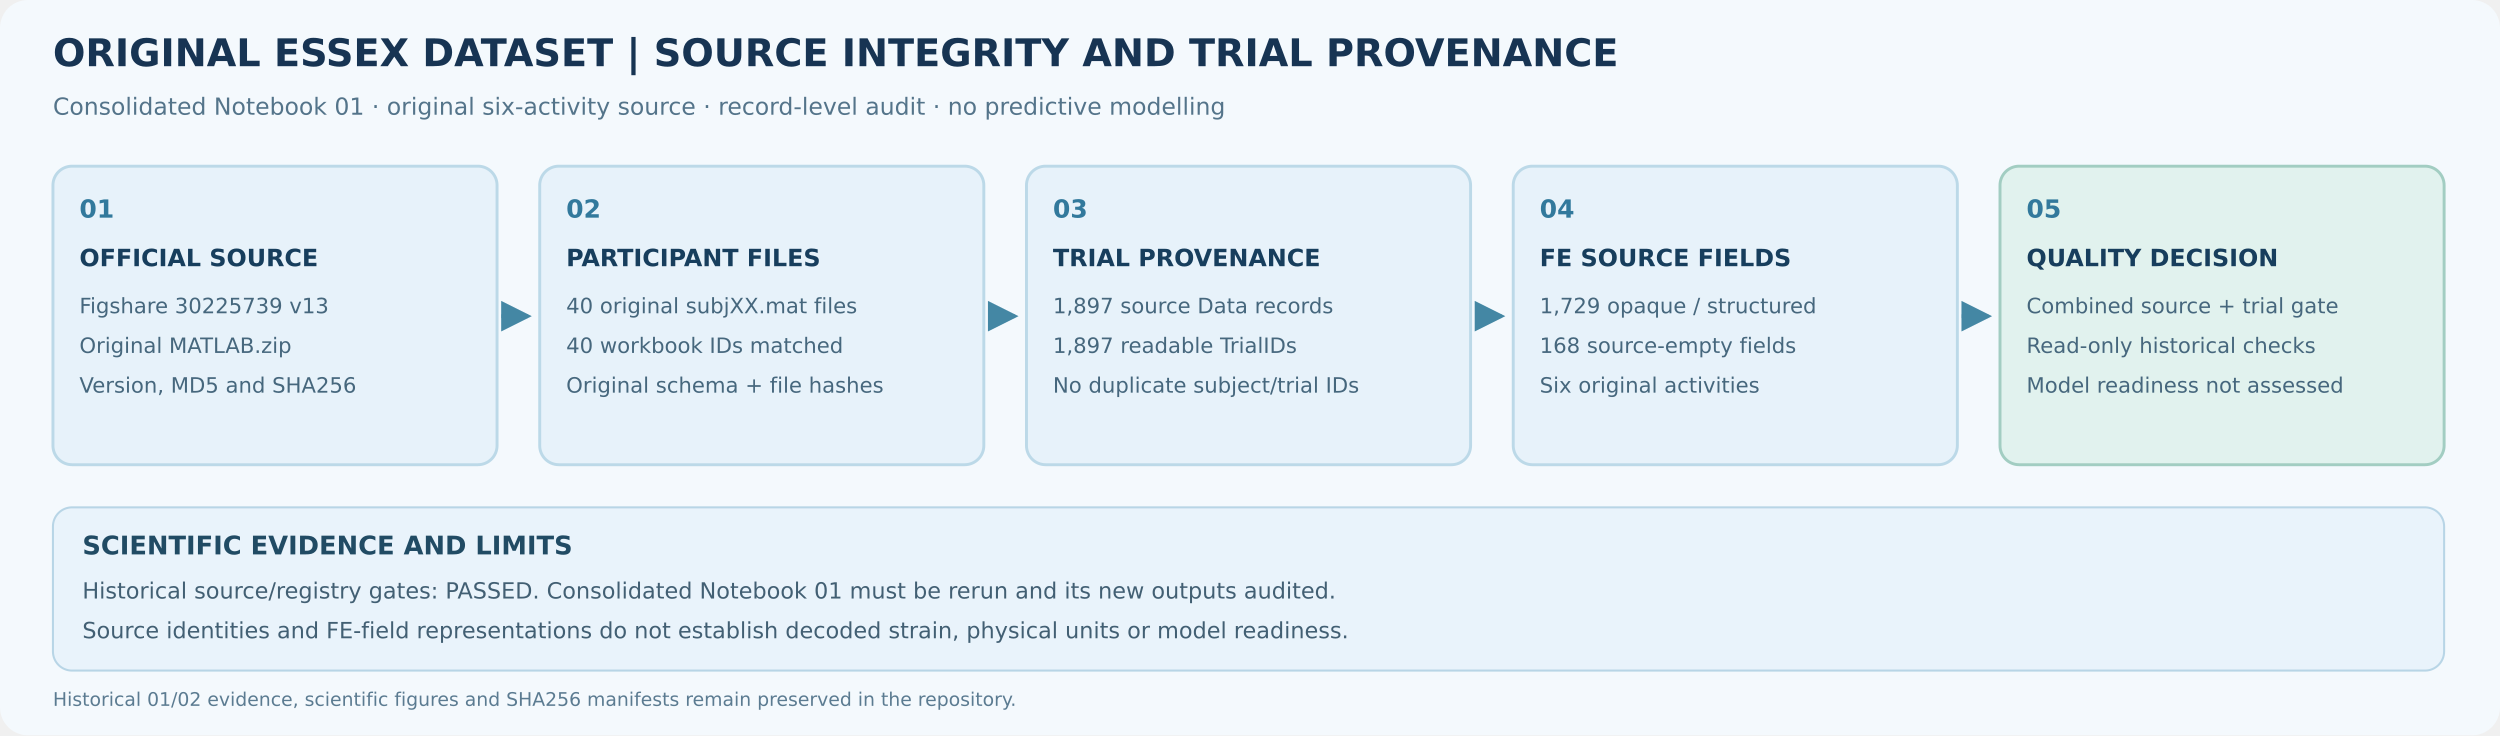
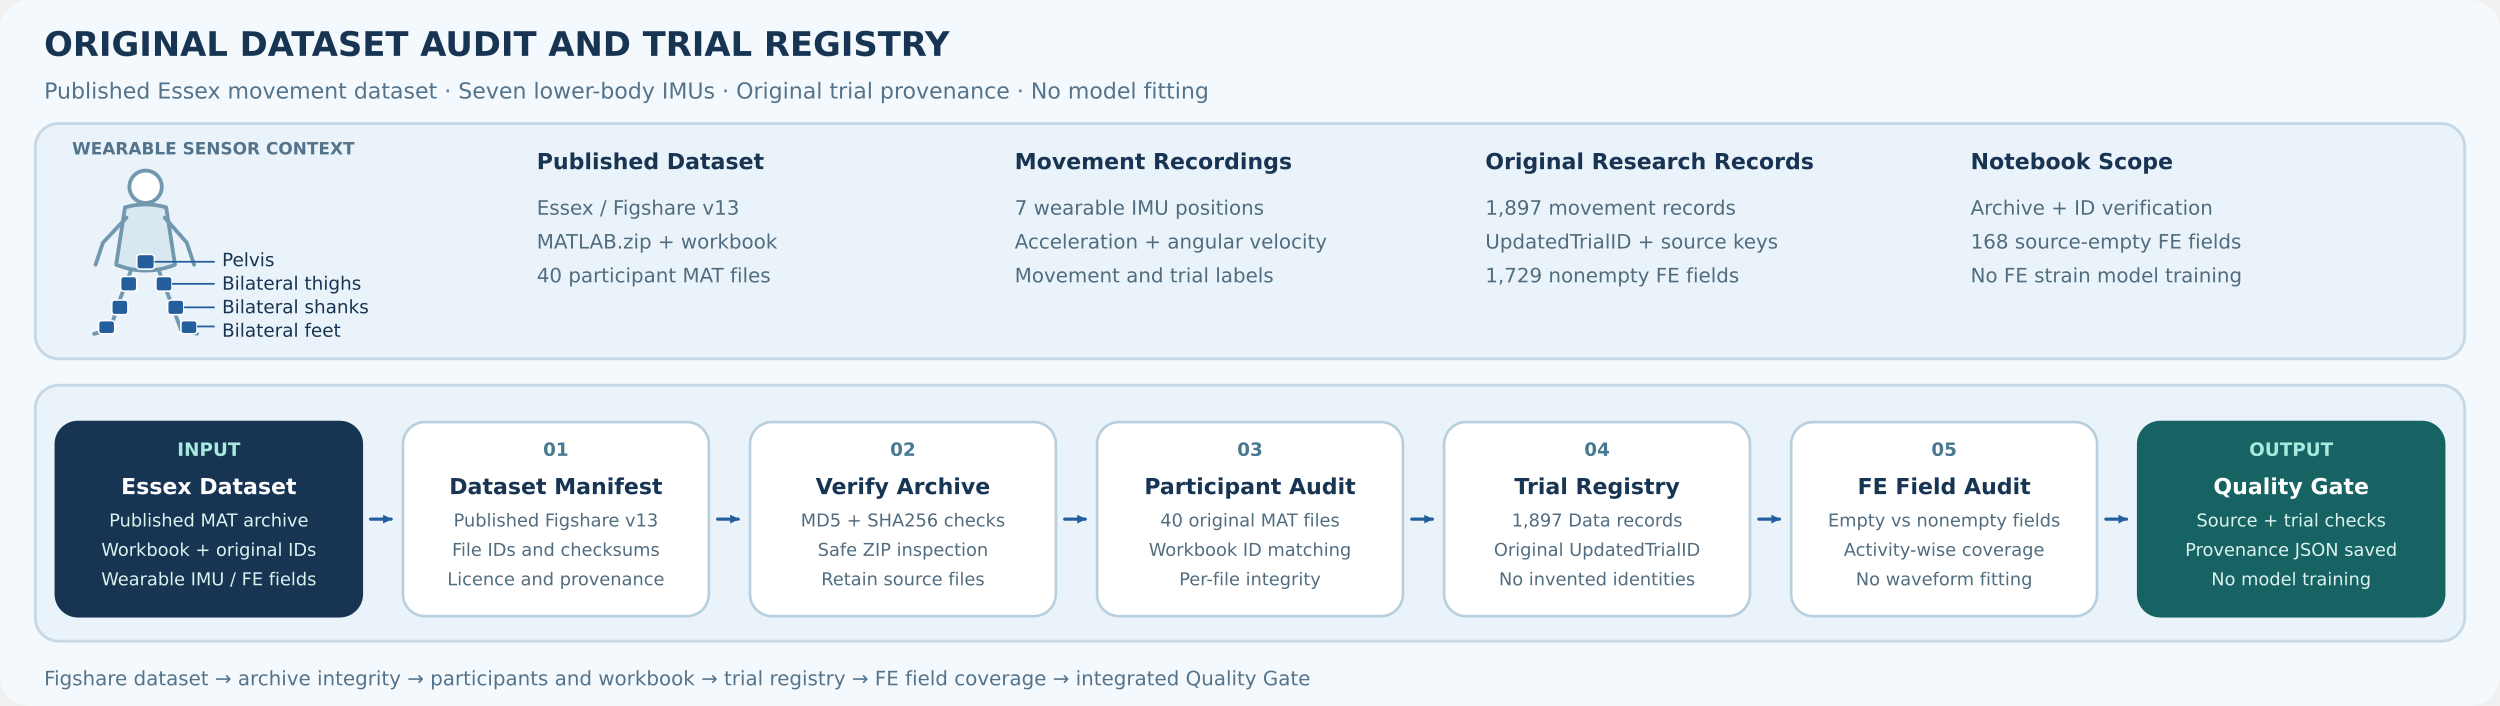
- <svg xmlns="http://www.w3.org/2000/svg" width="1700" height="500" viewBox="0 0 1700 500" role="img" aria-labelledby="title desc">
+ <svg xmlns="http://www.w3.org/2000/svg" width="1700" height="480" viewBox="0 0 1700 480" role="img" aria-labelledby="title desc">
  <defs>
-     <marker id="step-arrow" markerWidth="8" markerHeight="8" refX="7" refY="4" orient="auto">
-       <path d="M0 0 L8 4 L0 8 Z" fill="#4487A4" />
+     <marker id="arrow" markerUnits="userSpaceOnUse" markerWidth="6" markerHeight="6" refX="5.5" refY="3" orient="auto">
+       <path d="M0 0 L6 3 L0 6 Z" fill="#245E9D" />
    </marker>
  </defs>
-   <rect width="1700" height="500" rx="19" fill="#F4F9FD" />
+   <rect width="1700" height="480" rx="20" fill="#F4F9FD" />
  <g font-family="DejaVu Sans, Arial, sans-serif">
-     <text x="36" y="45" font-size="26" font-weight="700" fill="#173453">ORIGINAL ESSEX DATASET | SOURCE INTEGRITY AND TRIAL PROVENANCE</text>
-     <text x="36" y="78" font-size="16" fill="#54748A">Consolidated Notebook 01 · original six-activity source · record-level audit · no predictive modelling</text>
-     <g aria-label="OFFICIAL SOURCE">
-       <rect x="36" y="113" width="302" height="203" rx="13" fill="#E7F2FA" stroke="#BCD9E8" stroke-width="2" />
-       <text x="54" y="148" fill="#32799C" font-weight="700" font-size="17">01</text>
-       <text x="54" y="181" fill="#173E5D" font-size="16.2" font-weight="700">OFFICIAL SOURCE</text>
-       <text x="54" y="213" fill="#46677D" font-size="14.4">Figshare 30225739 v13</text>
-       <text x="54" y="240" fill="#46677D" font-size="14.4">Original MATLAB.zip</text>
-       <text x="54" y="267" fill="#46677D" font-size="14.4">Version, MD5 and SHA256</text>
+     <text x="30" y="38" font-size="23" font-weight="700" fill="#173453">ORIGINAL DATASET AUDIT AND TRIAL REGISTRY</text>
+     <text x="30" y="67" font-size="15" fill="#54738A">Published Essex movement dataset · Seven lower-body IMUs · Original trial provenance · No model fitting</text>
+     <rect x="24" y="84" width="1652" height="160" rx="16" fill="#EAF3FA" stroke="#C7D9E6" stroke-width="2" />
+     <rect x="24" y="262" width="1652" height="174" rx="16" fill="#EAF3FA" stroke="#C7D9E6" stroke-width="2" />
+     <g aria-label="Front-view schematic of seven lower-limb wearable sensor placements">
+       <text x="49" y="105" font-size="11.5" font-weight="700" fill="#53738A">WEARABLE SENSOR CONTEXT</text>
+       <g stroke="#7298B0" stroke-width="2.6" stroke-linejoin="round" stroke-linecap="round">
+         <circle cx="99" cy="127" r="11" fill="#FFFFFF" />
+         <path d="M85 141 Q99 137 113 141 L119 180 Q99 188 79 180 Z" fill="#D9E7F1" />
+         <path d="M86 148 L70 165 L65 180 M112 148 L127 165 L132 180" fill="none" />
+         <path d="M89 184 L81 205 L75 224 M108 184 L116 205 L123 224" fill="none" />
+         <path d="M75 224 L64 227 M123 224 L134 227" fill="none" />
+       </g>
+       <g fill="#245E9D" stroke="#FFFFFF" stroke-width="1.1">
+         <rect x="93" y="173" width="12" height="10" rx="2" />
+         <rect x="82" y="188" width="11" height="10" rx="2" />
+         <rect x="106" y="188" width="11" height="10" rx="2" />
+         <rect x="76" y="204" width="11" height="10" rx="2" />
+         <rect x="114" y="204" width="11" height="10" rx="2" />
+         <rect x="67" y="218" width="11" height="9" rx="2" />
+         <rect x="123" y="218" width="11" height="9" rx="2" />
+       </g>
+       <g stroke="#245E9D" stroke-width="1.2" fill="none">
+         <path d="M105 178 H146" />
+         <path d="M117 193 H146" />
+         <path d="M125 209 H146" />
+         <path d="M134 222 H146" />
+       </g>
+       <g fill="#173453" font-size="12.5">
+         <text x="151" y="181">Pelvis</text>
+         <text x="151" y="197">Bilateral thighs</text>
+         <text x="151" y="213">Bilateral shanks</text>
+         <text x="151" y="229">Bilateral feet</text>
+       </g>
    </g>
-     <g aria-label="PARTICIPANT FILES">
-       <rect x="367" y="113" width="302" height="203" rx="13" fill="#E7F2FA" stroke="#BCD9E8" stroke-width="2" />
-       <text x="385" y="148" fill="#32799C" font-weight="700" font-size="17">02</text>
-       <text x="385" y="181" fill="#173E5D" font-size="16.2" font-weight="700">PARTICIPANT FILES</text>
-       <text x="385" y="213" fill="#46677D" font-size="14.4">40 original subjXX.mat files</text>
-       <text x="385" y="240" fill="#46677D" font-size="14.4">40 workbook IDs matched</text>
-       <text x="385" y="267" fill="#46677D" font-size="14.4">Original schema + file hashes</text>
+     <g fill="#506C7E" font-size="13.5">
+       <text x="365" y="115" font-size="15" font-weight="700" fill="#173453">Published Dataset</text>
+       <text x="365" y="146">Essex / Figshare v13</text>
+       <text x="365" y="169">MATLAB.zip + workbook</text>
+       <text x="365" y="192">40 participant MAT files</text>
+       <text x="690" y="115" font-size="15" font-weight="700" fill="#173453">Movement Recordings</text>
+       <text x="690" y="146">7 wearable IMU positions</text>
+       <text x="690" y="169">Acceleration + angular velocity</text>
+       <text x="690" y="192">Movement and trial labels</text>
+       <text x="1010" y="115" font-size="15" font-weight="700" fill="#173453">Original Research Records</text>
+       <text x="1010" y="146">1,897 movement records</text>
+       <text x="1010" y="169">UpdatedTrialID + source keys</text>
+       <text x="1010" y="192">1,729 nonempty FE fields</text>
+       <text x="1340" y="115" font-size="15" font-weight="700" fill="#173453">Notebook Scope</text>
+       <text x="1340" y="146">Archive + ID verification</text>
+       <text x="1340" y="169">168 source-empty FE fields</text>
+       <text x="1340" y="192">No FE strain model training</text>
    </g>
-     <g aria-label="TRIAL PROVENANCE">
-       <rect x="698" y="113" width="302" height="203" rx="13" fill="#E7F2FA" stroke="#BCD9E8" stroke-width="2" />
-       <text x="716" y="148" fill="#32799C" font-weight="700" font-size="17">03</text>
-       <text x="716" y="181" fill="#173E5D" font-size="16.2" font-weight="700">TRIAL PROVENANCE</text>
-       <text x="716" y="213" fill="#46677D" font-size="14.4">1,897 source Data records</text>
-       <text x="716" y="240" fill="#46677D" font-size="14.4">1,897 readable TrialIDs</text>
-       <text x="716" y="267" fill="#46677D" font-size="14.4">No duplicate subject/trial IDs</text>
+     <g aria-label="Essex Dataset">
+       <rect x="38" y="287" width="208" height="132" rx="15" fill="#173453" stroke="#173453" stroke-width="1.8" />
+       <text x="142" y="310" text-anchor="middle" font-size="12.5" font-weight="700" fill="#A7E9DF">INPUT</text>
+       <text x="142" y="336" text-anchor="middle" font-size="15" font-weight="700" fill="#FFFFFF">Essex Dataset</text>
+       <text x="142" y="358" text-anchor="middle" font-size="12.1" fill="#DBF2EF">Published MAT archive</text>
+       <text x="142" y="378" text-anchor="middle" font-size="12.1" fill="#DBF2EF">Workbook + original IDs</text>
+       <text x="142" y="398" text-anchor="middle" font-size="12.1" fill="#DBF2EF">Wearable IMU / FE fields</text>
    </g>
-     <g aria-label="FE SOURCE FIELDS">
-       <rect x="1029" y="113" width="302" height="203" rx="13" fill="#E7F2FA" stroke="#BCD9E8" stroke-width="2" />
-       <text x="1047" y="148" fill="#32799C" font-weight="700" font-size="17">04</text>
-       <text x="1047" y="181" fill="#173E5D" font-size="16.2" font-weight="700">FE SOURCE FIELDS</text>
-       <text x="1047" y="213" fill="#46677D" font-size="14.4">1,729 opaque / structured</text>
-       <text x="1047" y="240" fill="#46677D" font-size="14.4">168 source-empty fields</text>
-       <text x="1047" y="267" fill="#46677D" font-size="14.4">Six original activities</text>
+     <path d="M252 353 H266" fill="none" stroke="#245E9D" stroke-width="2.2" stroke-linecap="round" marker-end="url(#arrow)" />
+     <g aria-label="Dataset Manifest">
+       <rect x="274" y="287" width="208" height="132" rx="15" fill="#FFFFFF" stroke="#B8CFDE" stroke-width="1.8" />
+       <text x="378" y="310" text-anchor="middle" font-size="12.5" font-weight="700" fill="#497992">01</text>
+       <text x="378" y="336" text-anchor="middle" font-size="15" font-weight="700" fill="#173453">Dataset Manifest</text>
+       <text x="378" y="358" text-anchor="middle" font-size="12.1" fill="#506C7E">Published Figshare v13</text>
+       <text x="378" y="378" text-anchor="middle" font-size="12.1" fill="#506C7E">File IDs and checksums</text>
+       <text x="378" y="398" text-anchor="middle" font-size="12.1" fill="#506C7E">Licence and provenance</text>
    </g>
-     <g aria-label="QUALITY DECISION">
-       <rect x="1360" y="113" width="302" height="203" rx="13" fill="#E1F2EE" stroke="#A2CDC2" stroke-width="2" />
-       <text x="1378" y="148" fill="#32799C" font-weight="700" font-size="17">05</text>
-       <text x="1378" y="181" fill="#173E5D" font-size="16.2" font-weight="700">QUALITY DECISION</text>
-       <text x="1378" y="213" fill="#46677D" font-size="14.4">Combined source + trial gate</text>
-       <text x="1378" y="240" fill="#46677D" font-size="14.4">Read-only historical checks</text>
-       <text x="1378" y="267" fill="#46677D" font-size="14.4">Model readiness not assessed</text>
+     <path d="M488 353 H502" fill="none" stroke="#245E9D" stroke-width="2.2" stroke-linecap="round" marker-end="url(#arrow)" />
+     <g aria-label="Verify Archive">
+       <rect x="510" y="287" width="208" height="132" rx="15" fill="#FFFFFF" stroke="#B8CFDE" stroke-width="1.8" />
+       <text x="614" y="310" text-anchor="middle" font-size="12.5" font-weight="700" fill="#497992">02</text>
+       <text x="614" y="336" text-anchor="middle" font-size="15" font-weight="700" fill="#173453">Verify Archive</text>
+       <text x="614" y="358" text-anchor="middle" font-size="12.1" fill="#506C7E">MD5 + SHA256 checks</text>
+       <text x="614" y="378" text-anchor="middle" font-size="12.1" fill="#506C7E">Safe ZIP inspection</text>
+       <text x="614" y="398" text-anchor="middle" font-size="12.1" fill="#506C7E">Retain source files</text>
    </g>
-     <path d="M341 215 H359" fill="none" stroke="#4487A4" stroke-width="2.6" marker-end="url(#step-arrow)" />
-     <path d="M672 215 H690" fill="none" stroke="#4487A4" stroke-width="2.6" marker-end="url(#step-arrow)" />
-     <path d="M1003 215 H1021" fill="none" stroke="#4487A4" stroke-width="2.6" marker-end="url(#step-arrow)" />
-     <path d="M1334 215 H1352" fill="none" stroke="#4487A4" stroke-width="2.6" marker-end="url(#step-arrow)" />
-     <rect x="36" y="345" width="1626" height="111" rx="13" fill="#E9F3FB" stroke="#B8D5E6" stroke-width="1.4" />
-     <text x="56" y="377" fill="#214B64" font-size="17.5" font-weight="700">SCIENTIFIC EVIDENCE AND LIMITS</text>
-     <text x="56" y="407" fill="#425F73" font-size="15.2">Historical source/registry gates: PASSED. Consolidated Notebook 01 must be rerun and its new outputs audited.</text>
-     <text x="56" y="434" fill="#425F73" font-size="15.2">Source identities and FE-field representations do not establish decoded strain, physical units or model readiness.</text>
-     <text x="36" y="480" fill="#5B7B91" font-size="12.8">Historical 01/02 evidence, scientific figures and SHA256 manifests remain preserved in the repository.</text>
+     <path d="M724 353 H738" fill="none" stroke="#245E9D" stroke-width="2.2" stroke-linecap="round" marker-end="url(#arrow)" />
+     <g aria-label="Participant Audit">
+       <rect x="746" y="287" width="208" height="132" rx="15" fill="#FFFFFF" stroke="#B8CFDE" stroke-width="1.8" />
+       <text x="850" y="310" text-anchor="middle" font-size="12.5" font-weight="700" fill="#497992">03</text>
+       <text x="850" y="336" text-anchor="middle" font-size="15" font-weight="700" fill="#173453">Participant Audit</text>
+       <text x="850" y="358" text-anchor="middle" font-size="12.1" fill="#506C7E">40 original MAT files</text>
+       <text x="850" y="378" text-anchor="middle" font-size="12.1" fill="#506C7E">Workbook ID matching</text>
+       <text x="850" y="398" text-anchor="middle" font-size="12.1" fill="#506C7E">Per-file integrity</text>
+     </g>
+     <path d="M960 353 H974" fill="none" stroke="#245E9D" stroke-width="2.2" stroke-linecap="round" marker-end="url(#arrow)" />
+     <g aria-label="Trial Registry">
+       <rect x="982" y="287" width="208" height="132" rx="15" fill="#FFFFFF" stroke="#B8CFDE" stroke-width="1.8" />
+       <text x="1086" y="310" text-anchor="middle" font-size="12.5" font-weight="700" fill="#497992">04</text>
+       <text x="1086" y="336" text-anchor="middle" font-size="15" font-weight="700" fill="#173453">Trial Registry</text>
+       <text x="1086" y="358" text-anchor="middle" font-size="12.1" fill="#506C7E">1,897 Data records</text>
+       <text x="1086" y="378" text-anchor="middle" font-size="12.1" fill="#506C7E">Original UpdatedTrialID</text>
+       <text x="1086" y="398" text-anchor="middle" font-size="12.1" fill="#506C7E">No invented identities</text>
+     </g>
+     <path d="M1196 353 H1210" fill="none" stroke="#245E9D" stroke-width="2.2" stroke-linecap="round" marker-end="url(#arrow)" />
+     <g aria-label="FE Field Audit">
+       <rect x="1218" y="287" width="208" height="132" rx="15" fill="#FFFFFF" stroke="#B8CFDE" stroke-width="1.8" />
+       <text x="1322" y="310" text-anchor="middle" font-size="12.5" font-weight="700" fill="#497992">05</text>
+       <text x="1322" y="336" text-anchor="middle" font-size="15" font-weight="700" fill="#173453">FE Field Audit</text>
+       <text x="1322" y="358" text-anchor="middle" font-size="12.1" fill="#506C7E">Empty vs nonempty fields</text>
+       <text x="1322" y="378" text-anchor="middle" font-size="12.1" fill="#506C7E">Activity-wise coverage</text>
+       <text x="1322" y="398" text-anchor="middle" font-size="12.1" fill="#506C7E">No waveform fitting</text>
+     </g>
+     <path d="M1432 353 H1446" fill="none" stroke="#245E9D" stroke-width="2.2" stroke-linecap="round" marker-end="url(#arrow)" />
+     <g aria-label="Quality Gate">
+       <rect x="1454" y="287" width="208" height="132" rx="15" fill="#176363" stroke="#176363" stroke-width="1.8" />
+       <text x="1558" y="310" text-anchor="middle" font-size="12.5" font-weight="700" fill="#A7E9DF">OUTPUT</text>
+       <text x="1558" y="336" text-anchor="middle" font-size="15" font-weight="700" fill="#FFFFFF">Quality Gate</text>
+       <text x="1558" y="358" text-anchor="middle" font-size="12.1" fill="#DBF2EF">Source + trial checks</text>
+       <text x="1558" y="378" text-anchor="middle" font-size="12.1" fill="#DBF2EF">Provenance JSON saved</text>
+       <text x="1558" y="398" text-anchor="middle" font-size="12.1" fill="#DBF2EF">No model training</text>
+     </g>
+     <text x="30" y="466" font-size="13.5" fill="#54738A">Figshare dataset → archive integrity → participants and workbook → trial registry → FE field coverage → integrated Quality Gate</text>
  </g>
</svg>
